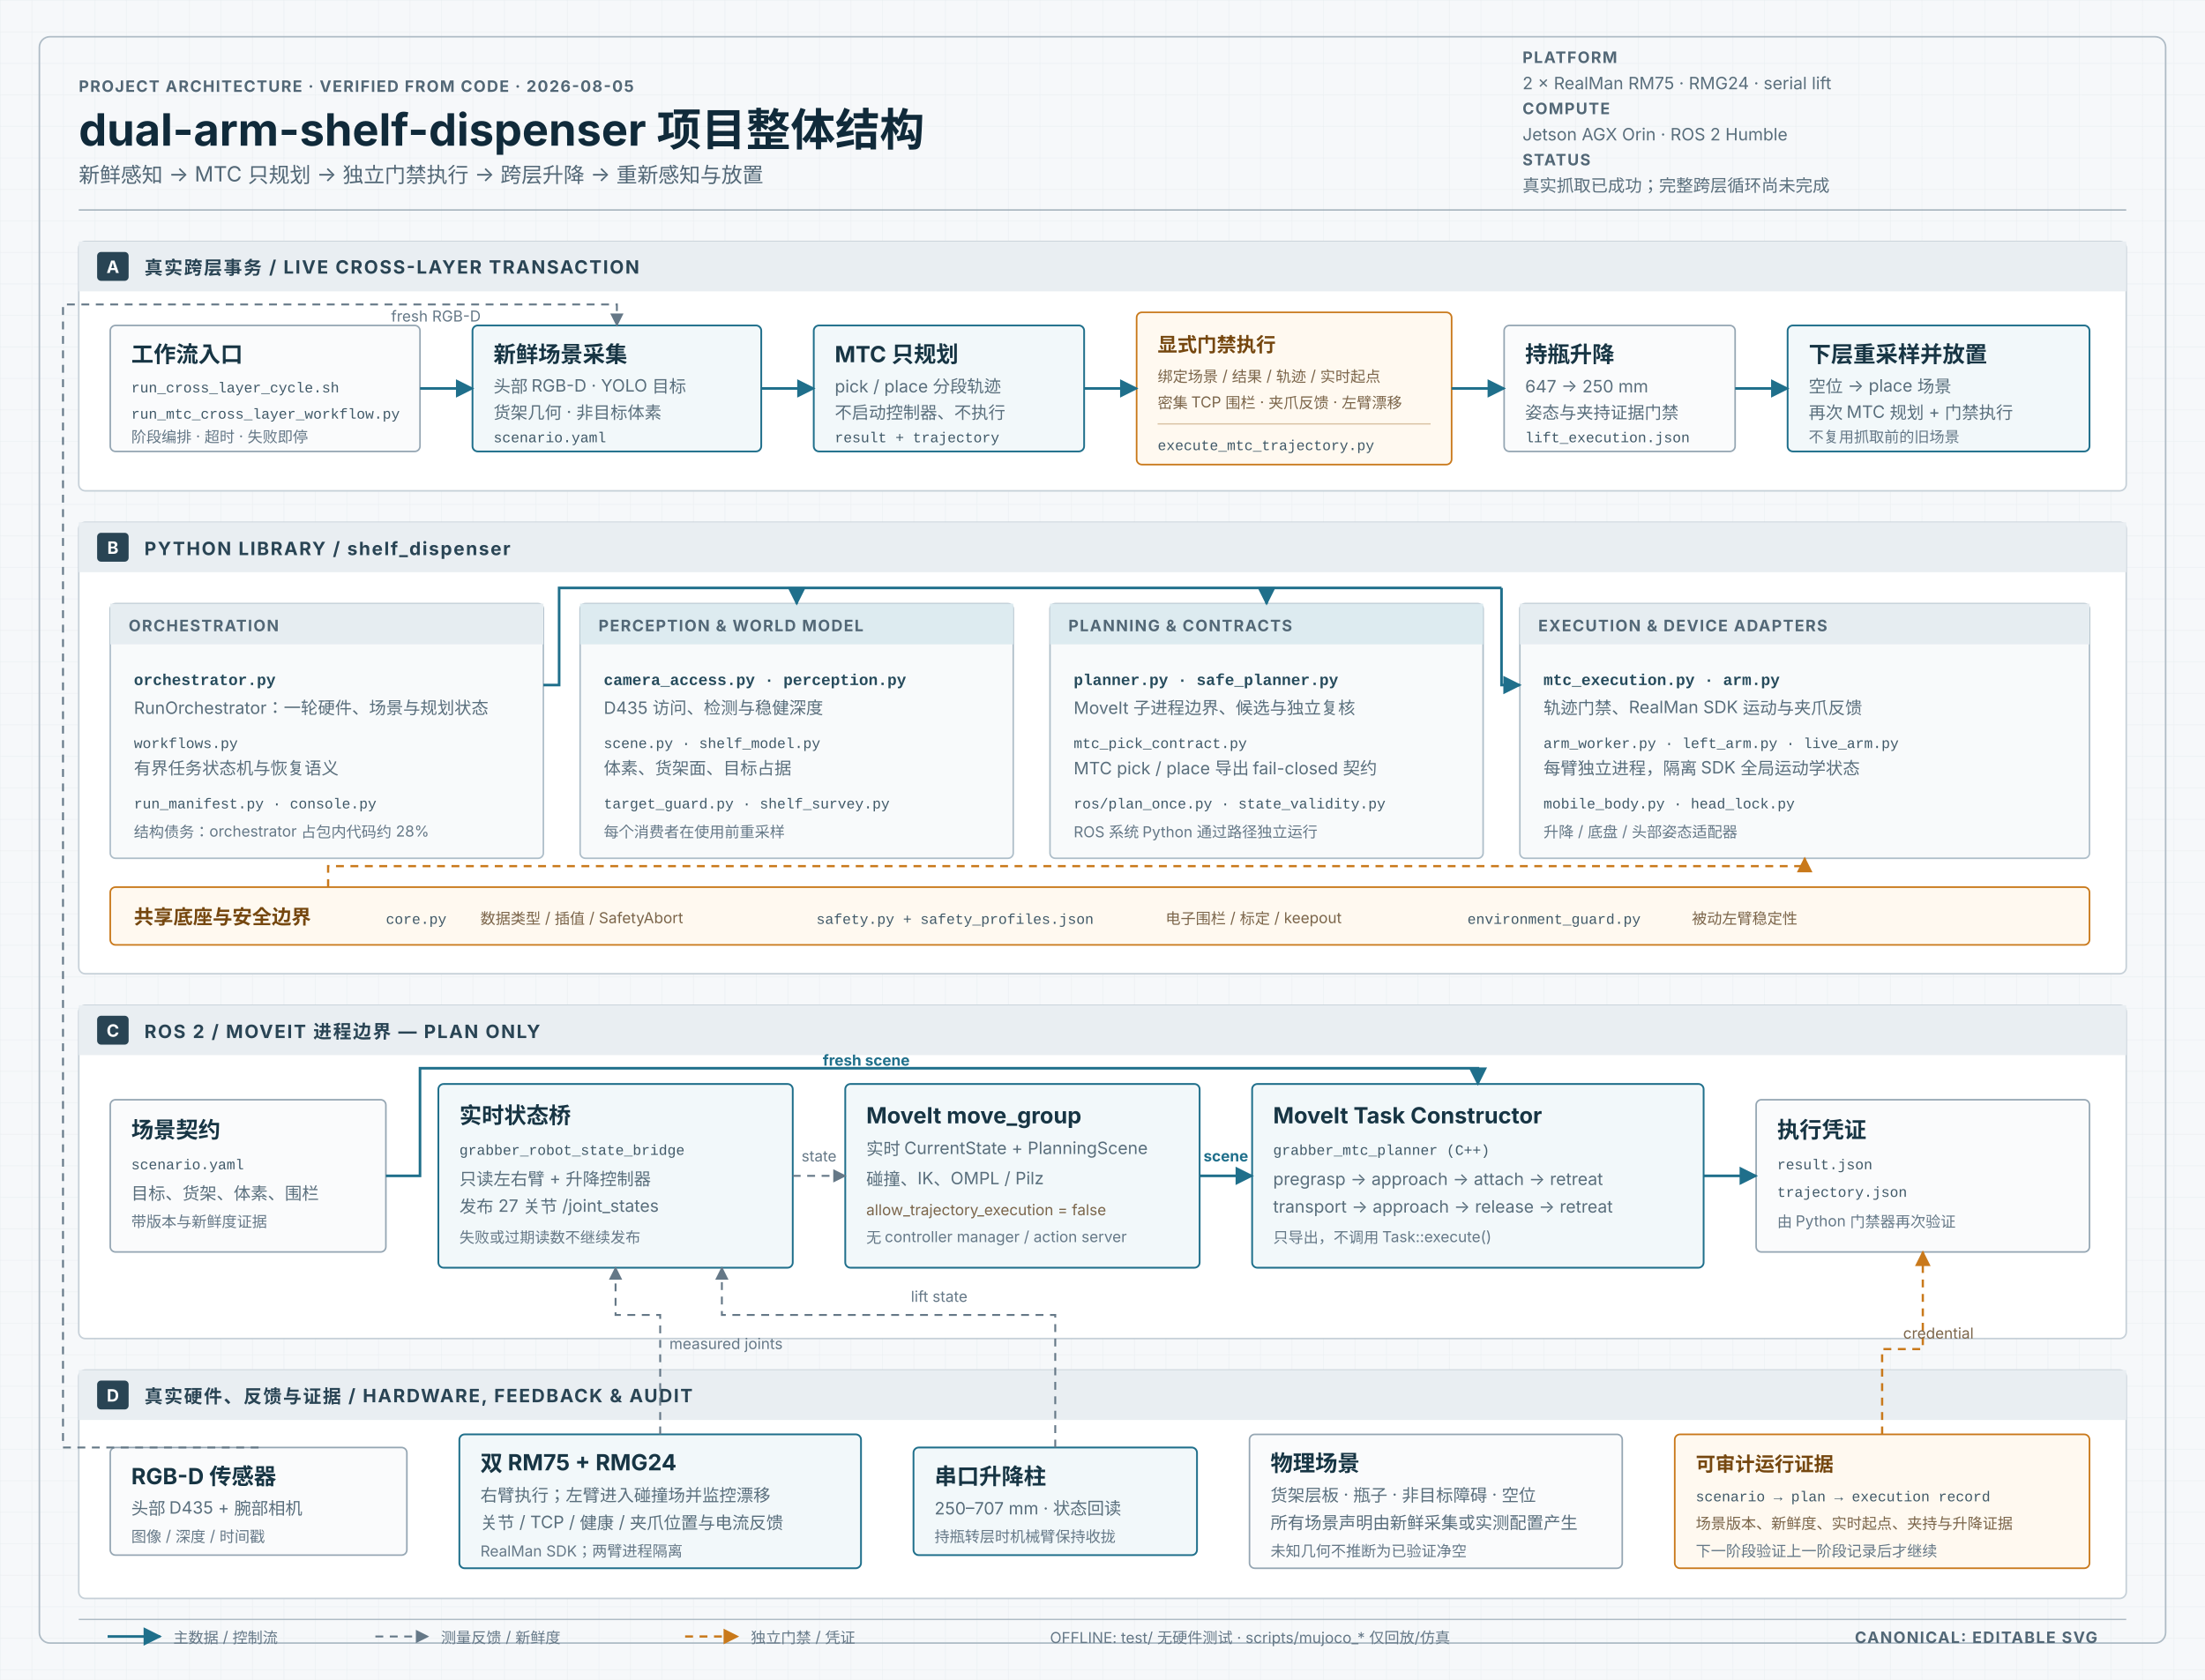
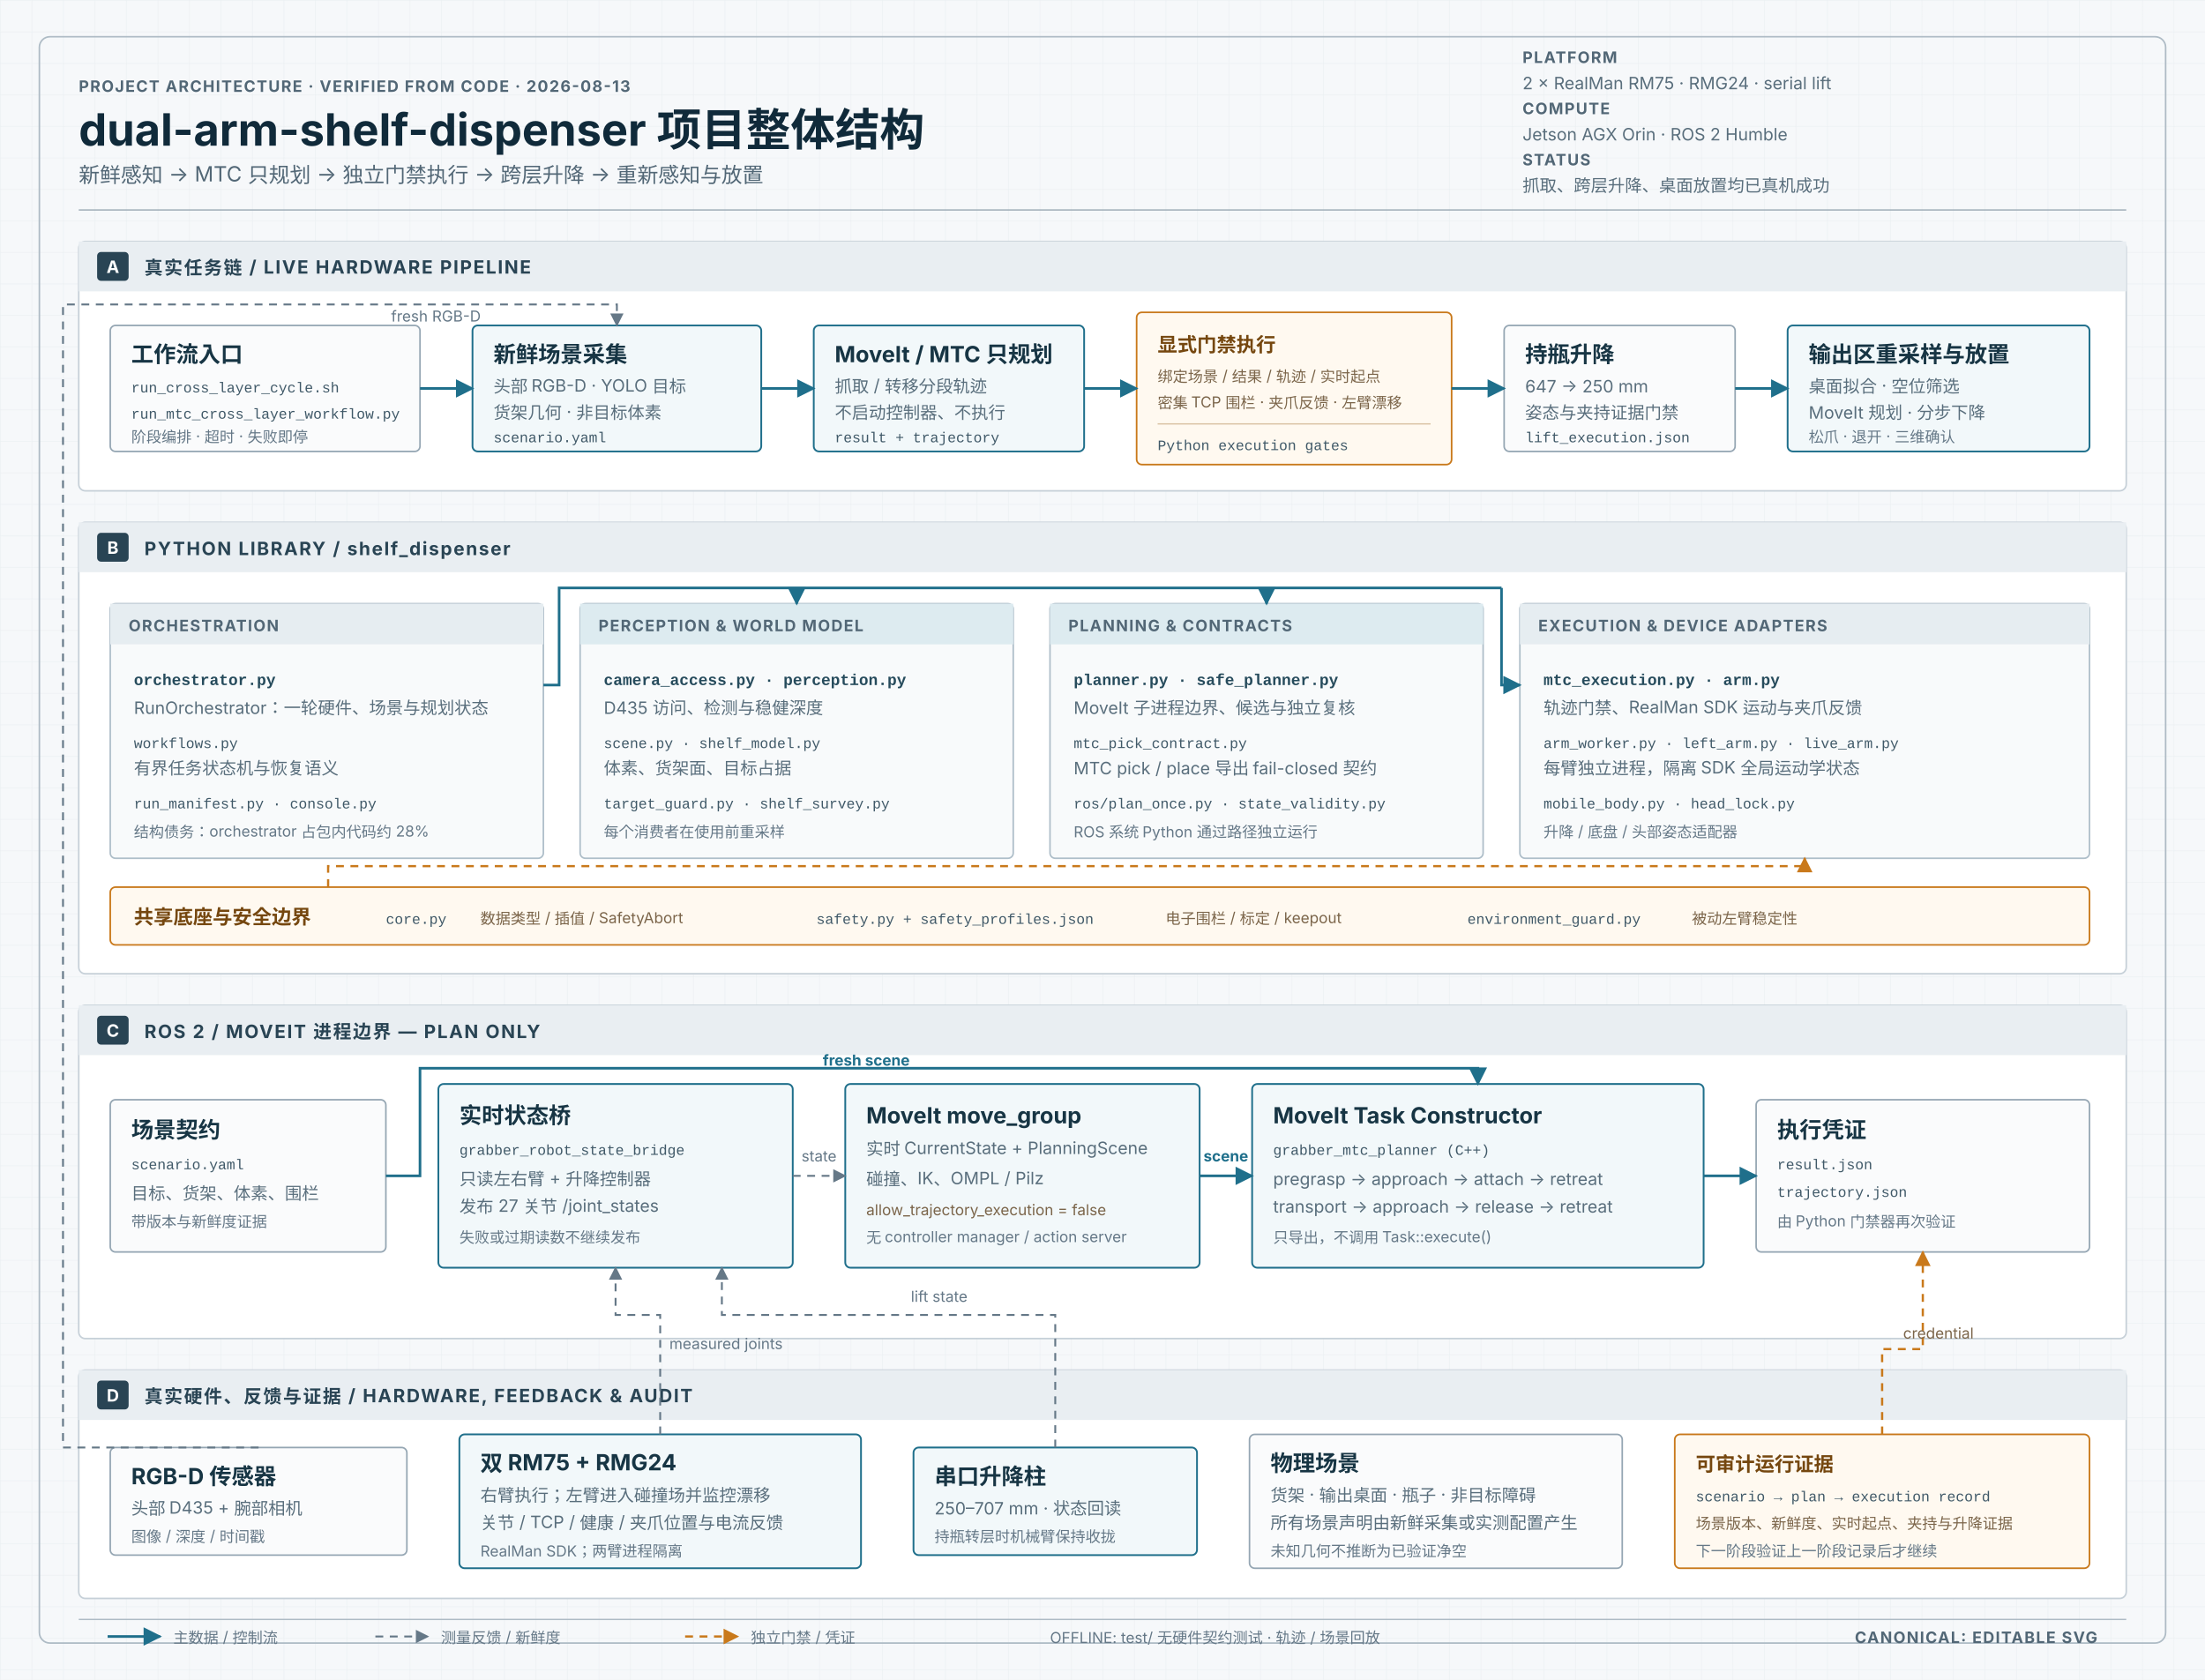
<svg xmlns="http://www.w3.org/2000/svg" width="1680" height="1280" viewBox="0 0 1680 1280" role="img" aria-labelledby="title desc">
  <defs>
    <pattern id="grid" width="24" height="24" patternUnits="userSpaceOnUse">
      <path d="M24 0H0V24" fill="none" stroke="#DCE3E8" stroke-width="0.7" opacity="0.48" />
    </pattern>
    <marker id="arrow-blue" viewBox="0 0 10 10" refX="9" refY="5" markerWidth="7" markerHeight="7" orient="auto">
      <path d="M0 0L10 5L0 10Z" fill="#1F6F8B" />
    </marker>
    <marker id="arrow-gray" viewBox="0 0 10 10" refX="9" refY="5" markerWidth="7" markerHeight="7" orient="auto">
      <path d="M0 0L10 5L0 10Z" fill="#657887" />
    </marker>
    <marker id="arrow-orange" viewBox="0 0 10 10" refX="9" refY="5" markerWidth="7" markerHeight="7" orient="auto">
      <path d="M0 0L10 5L0 10Z" fill="#C9791B" />
    </marker>
    <style>
      .font { font-family: Inter, ui-sans-serif, -apple-system, BlinkMacSystemFont, "Segoe UI", "PingFang SC", "Microsoft YaHei", Arial, sans-serif; }
      .title { font-size: 34px; font-weight: 650; fill: #102A3A; }
      .subtitle { font-size: 16px; font-weight: 400; fill: #526776; }
      .meta { font-size: 12px; font-weight: 650; letter-spacing: 0.9px; fill: #526776; }
      .lane-id { font-size: 13px; font-weight: 750; fill: #FFFFFF; }
      .lane-name { font-size: 14px; font-weight: 750; letter-spacing: 1.1px; fill: #294454; }
      .module-title { font-size: 17px; font-weight: 650; fill: #173544; }
      .module-note { font-size: 13px; font-weight: 400; fill: #596E7C; }
      .small { font-size: 11.5px; font-weight: 400; fill: #657887; }
      .port { font-size: 11.5px; font-weight: 650; fill: #1F6F8B; }
      .code { font-family: "SFMono-Regular", Consolas, "Liberation Mono", monospace; font-size: 11px; fill: #405968; }
      .code-strong { font-family: "SFMono-Regular", Consolas, "Liberation Mono", monospace; font-size: 12px; font-weight: 650; fill: #264B5C; }
      .safety-title { font-size: 15px; font-weight: 650; fill: #75470F; }
      .safety-note { font-size: 11.5px; font-weight: 400; fill: #7B654A; }
      .line-blue { fill: none; stroke: #1F6F8B; stroke-width: 2; marker-end: url(#arrow-blue); }
      .line-gray { fill: none; stroke: #657887; stroke-width: 1.5; marker-end: url(#arrow-gray); }
      .line-feedback { fill: none; stroke: #657887; stroke-width: 1.45; stroke-dasharray: 6 5; marker-end: url(#arrow-gray); }
      .line-safety { fill: none; stroke: #C9791B; stroke-width: 1.7; stroke-dasharray: 6 5; marker-end: url(#arrow-orange); }
      .lane { fill: #FFFFFF; stroke: #C6D0D8; stroke-width: 1.2; }
      .module { fill: #FAFBFC; stroke: #95A6B3; stroke-width: 1.2; }
      .module-blue { fill: #F2F8FA; stroke: #1F6F8B; stroke-width: 1.35; }
      .module-safety { fill: #FFF9F0; stroke: #C9791B; stroke-width: 1.25; }
      .group { fill: #F8FAFB; stroke: #AEBEC9; stroke-width: 1.2; }
    </style>
  </defs>
  <rect width="1680" height="1280" fill="#F6F8FA" />
  <rect width="1680" height="1280" fill="url(#grid)" />
  <rect x="30" y="28" width="1620" height="1224" rx="8" fill="none" stroke="#AEBBC5" stroke-width="1.2" />
  <g class="font">
-     <text x="60" y="70" class="meta">PROJECT ARCHITECTURE · VERIFIED FROM CODE · 2026-08-05</text>
+     <text x="60" y="70" class="meta">PROJECT ARCHITECTURE · VERIFIED FROM CODE · 2026-08-13</text>
    <text x="60" y="111" class="title">dual-arm-shelf-dispenser 项目整体结构</text>
    <text x="60" y="139" class="subtitle">新鲜感知 → MTC 只规划 → 独立门禁执行 → 跨层升降 → 重新感知与放置</text>
    <g transform="translate(1160 48)">
      <text x="0" y="0" class="meta">PLATFORM</text>
      <text x="0" y="20" class="module-note">2 × RealMan RM75 · RMG24 · serial lift</text>
      <text x="0" y="39" class="meta">COMPUTE</text>
      <text x="0" y="59" class="module-note">Jetson AGX Orin · ROS 2 Humble</text>
      <text x="0" y="78" class="meta">STATUS</text>
-       <text x="0" y="98" class="module-note">真实抓取已成功；完整跨层循环尚未完成</text>
+       <text x="0" y="98" class="module-note">抓取、跨层升降、桌面放置均已真机成功</text>
    </g>
    <line x1="60" y1="160" x2="1620" y2="160" stroke="#9EADB8" />
  </g>
  <g class="font">
    <rect x="60" y="184" width="1560" height="190" rx="5" class="lane" />
    <rect x="60" y="184" width="1560" height="38" fill="#E9EEF2" />
    <rect x="74" y="192" width="24" height="22" rx="3" fill="#294454" />
    <text x="86" y="208" text-anchor="middle" class="lane-id">A</text>
-     <text x="110" y="209" class="lane-name">真实跨层事务 / LIVE CROSS-LAYER TRANSACTION</text>
+     <text x="110" y="209" class="lane-name">真实任务链 / LIVE HARDWARE PIPELINE</text>
    <rect x="84" y="248" width="236" height="96" rx="4" class="module" />
    <text x="100" y="276" class="module-title">工作流入口</text>
    <text x="100" y="299" class="code">run_cross_layer_cycle.sh</text>
    <text x="100" y="319" class="code">run_mtc_cross_layer_workflow.py</text>
    <text x="100" y="337" class="small">阶段编排 · 超时 · 失败即停</text>
    <rect x="360" y="248" width="220" height="96" rx="4" class="module-blue" />
    <text x="376" y="276" class="module-title">新鲜场景采集</text>
    <text x="376" y="299" class="module-note">头部 RGB-D · YOLO 目标</text>
    <text x="376" y="319" class="module-note">货架几何 · 非目标体素</text>
    <text x="376" y="337" class="code">scenario.yaml</text>
    <rect x="620" y="248" width="206" height="96" rx="4" class="module-blue" />
-     <text x="636" y="276" class="module-title">MTC 只规划</text>
-     <text x="636" y="299" class="module-note">pick / place 分段轨迹</text>
+     <text x="636" y="276" class="module-title">MoveIt / MTC 只规划</text>
+     <text x="636" y="299" class="module-note">抓取 / 转移分段轨迹</text>
    <text x="636" y="319" class="module-note">不启动控制器、不执行</text>
    <text x="636" y="337" class="code">result + trajectory</text>
    <rect x="866" y="238" width="240" height="116" rx="4" class="module-safety" />
    <text x="882" y="268" class="safety-title">显式门禁执行</text>
    <text x="882" y="291" class="safety-note">绑定场景 / 结果 / 轨迹 / 实时起点</text>
    <text x="882" y="311" class="safety-note">密集 TCP 围栏 · 夹爪反馈 · 左臂漂移</text>
    <line x1="882" y1="323" x2="1090" y2="323" stroke="#D9C3A4" />
-     <text x="882" y="343" class="code">execute_mtc_trajectory.py</text>
+     <text x="882" y="343" class="code">Python execution gates</text>
    <rect x="1146" y="248" width="176" height="96" rx="4" class="module" />
    <text x="1162" y="276" class="module-title">持瓶升降</text>
    <text x="1162" y="299" class="module-note">647 → 250 mm</text>
    <text x="1162" y="319" class="module-note">姿态与夹持证据门禁</text>
    <text x="1162" y="337" class="code">lift_execution.json</text>
    <rect x="1362" y="248" width="230" height="96" rx="4" class="module-blue" />
-     <text x="1378" y="276" class="module-title">下层重采样并放置</text>
-     <text x="1378" y="299" class="module-note">空位 → place 场景</text>
-     <text x="1378" y="319" class="module-note">再次 MTC 规划 + 门禁执行</text>
-     <text x="1378" y="337" class="small">不复用抓取前的旧场景</text>
+     <text x="1378" y="276" class="module-title">输出区重采样与放置</text>
+     <text x="1378" y="299" class="module-note">桌面拟合 · 空位筛选</text>
+     <text x="1378" y="319" class="module-note">MoveIt 规划 · 分步下降</text>
+     <text x="1378" y="337" class="small">松爪 · 退开 · 三维确认</text>
    <path d="M320 296H360" class="line-blue" />
    <path d="M580 296H620" class="line-blue" />
    <path d="M826 296H866" class="line-blue" />
    <path d="M1106 296H1146" class="line-blue" />
    <path d="M1322 296H1362" class="line-blue" />
  </g>
  <g class="font">
    <rect x="60" y="398" width="1560" height="344" rx="5" class="lane" />
    <rect x="60" y="398" width="1560" height="38" fill="#E9EEF2" />
    <rect x="74" y="406" width="24" height="22" rx="3" fill="#294454" />
    <text x="86" y="422" text-anchor="middle" class="lane-id">B</text>
    <text x="110" y="423" class="lane-name">PYTHON LIBRARY / shelf_dispenser</text>
    <rect x="84" y="460" width="330" height="194" rx="4" class="group" />
    <rect x="84" y="460" width="330" height="31" fill="#E6EDF1" />
    <text x="98" y="481" class="meta">ORCHESTRATION</text>
    <text x="102" y="522" class="code-strong">orchestrator.py</text>
    <text x="102" y="544" class="module-note">RunOrchestrator：一轮硬件、场景与规划状态</text>
    <text x="102" y="570" class="code">workflows.py</text>
    <text x="102" y="590" class="module-note">有界任务状态机与恢复语义</text>
    <text x="102" y="616" class="code">run_manifest.py · console.py</text>
    <text x="102" y="638" class="small">结构债务：orchestrator 占包内代码约 28%</text>
    <rect x="442" y="460" width="330" height="194" rx="4" class="group" />
    <rect x="442" y="460" width="330" height="31" fill="#DDEBF0" />
    <text x="456" y="481" class="meta">PERCEPTION &amp; WORLD MODEL</text>
    <text x="460" y="522" class="code-strong">camera_access.py · perception.py</text>
    <text x="460" y="544" class="module-note">D435 访问、检测与稳健深度</text>
    <text x="460" y="570" class="code">scene.py · shelf_model.py</text>
    <text x="460" y="590" class="module-note">体素、货架面、目标占据</text>
    <text x="460" y="616" class="code">target_guard.py · shelf_survey.py</text>
    <text x="460" y="638" class="small">每个消费者在使用前重采样</text>
    <rect x="800" y="460" width="330" height="194" rx="4" class="group" />
    <rect x="800" y="460" width="330" height="31" fill="#DDEBF0" />
    <text x="814" y="481" class="meta">PLANNING &amp; CONTRACTS</text>
    <text x="818" y="522" class="code-strong">planner.py · safe_planner.py</text>
    <text x="818" y="544" class="module-note">MoveIt 子进程边界、候选与独立复核</text>
    <text x="818" y="570" class="code">mtc_pick_contract.py</text>
    <text x="818" y="590" class="module-note">MTC pick / place 导出 fail-closed 契约</text>
    <text x="818" y="616" class="code">ros/plan_once.py · state_validity.py</text>
    <text x="818" y="638" class="small">ROS 系统 Python 通过路径独立运行</text>
    <rect x="1158" y="460" width="434" height="194" rx="4" class="group" />
    <rect x="1158" y="460" width="434" height="31" fill="#E6EDF1" />
    <text x="1172" y="481" class="meta">EXECUTION &amp; DEVICE ADAPTERS</text>
    <text x="1176" y="522" class="code-strong">mtc_execution.py · arm.py</text>
    <text x="1176" y="544" class="module-note">轨迹门禁、RealMan SDK 运动与夹爪反馈</text>
    <text x="1176" y="570" class="code">arm_worker.py · left_arm.py · live_arm.py</text>
    <text x="1176" y="590" class="module-note">每臂独立进程，隔离 SDK 全局运动学状态</text>
    <text x="1176" y="616" class="code">mobile_body.py · head_lock.py</text>
    <text x="1176" y="638" class="small">升降 / 底盘 / 头部姿态适配器</text>
    <rect x="84" y="676" width="1508" height="44" rx="4" class="module-safety" />
    <text x="102" y="704" class="safety-title">共享底座与安全边界</text>
    <text x="294" y="704" class="code">core.py</text>
    <text x="366" y="704" class="safety-note">数据类型 / 插值 / SafetyAbort</text>
    <text x="622" y="704" class="code">safety.py + safety_profiles.json</text>
    <text x="888" y="704" class="safety-note">电子围栏 / 标定 / keepout</text>
    <text x="1118" y="704" class="code">environment_guard.py</text>
    <text x="1289" y="704" class="safety-note">被动左臂稳定性</text>
    <path d="M414 522H426V448H1144" fill="none" stroke="#1F6F8B" stroke-width="2" />
    <path d="M607 448V460" class="line-blue" />
    <path d="M965 448V460" class="line-blue" />
    <path d="M1144 448V522H1158" class="line-blue" />
    <path d="M250 676V660H1375V654" class="line-safety" />
  </g>
  <g class="font">
    <rect x="60" y="766" width="1560" height="254" rx="5" class="lane" />
    <rect x="60" y="766" width="1560" height="38" fill="#E9EEF2" />
    <rect x="74" y="774" width="24" height="22" rx="3" fill="#294454" />
    <text x="86" y="790" text-anchor="middle" class="lane-id">C</text>
    <text x="110" y="791" class="lane-name">ROS 2 / MOVEIT 进程边界 — PLAN ONLY</text>
    <rect x="84" y="838" width="210" height="116" rx="4" class="module" />
    <text x="100" y="867" class="module-title">场景契约</text>
    <text x="100" y="891" class="code">scenario.yaml</text>
    <text x="100" y="914" class="module-note">目标、货架、体素、围栏</text>
    <text x="100" y="935" class="small">带版本与新鲜度证据</text>
    <rect x="334" y="826" width="270" height="140" rx="4" class="module-blue" />
    <text x="350" y="856" class="module-title">实时状态桥</text>
    <text x="350" y="880" class="code">grabber_robot_state_bridge</text>
    <text x="350" y="903" class="module-note">只读左右臂 + 升降控制器</text>
    <text x="350" y="924" class="module-note">发布 27 关节 /joint_states</text>
    <text x="350" y="947" class="small">失败或过期读数不继续发布</text>
    <rect x="644" y="826" width="270" height="140" rx="4" class="module-blue" />
    <text x="660" y="856" class="module-title">MoveIt move_group</text>
    <text x="660" y="880" class="module-note">实时 CurrentState + PlanningScene</text>
    <text x="660" y="903" class="module-note">碰撞、IK、OMPL / Pilz</text>
    <text x="660" y="926" class="safety-note">allow_trajectory_execution = false</text>
    <text x="660" y="947" class="small">无 controller manager / action server</text>
    <rect x="954" y="826" width="344" height="140" rx="4" class="module-blue" />
    <text x="970" y="856" class="module-title">MoveIt Task Constructor</text>
    <text x="970" y="880" class="code">grabber_mtc_planner (C++)</text>
    <text x="970" y="903" class="module-note">pregrasp → approach → attach → retreat</text>
    <text x="970" y="924" class="module-note">transport → approach → release → retreat</text>
    <text x="970" y="947" class="small">只导出，不调用 Task::execute()</text>
    <rect x="1338" y="838" width="254" height="116" rx="4" class="module" />
    <text x="1354" y="867" class="module-title">执行凭证</text>
    <text x="1354" y="891" class="code">result.json</text>
    <text x="1354" y="912" class="code">trajectory.json</text>
    <text x="1354" y="935" class="small">由 Python 门禁器再次验证</text>
    <path d="M294 896H320V814H1126V826" class="line-blue" />
    <text x="660" y="812" text-anchor="middle" class="port">fresh scene</text>
    <path d="M604 896H644" class="line-feedback" />
    <text x="624" y="885" text-anchor="middle" class="small">state</text>
    <path d="M914 896H954" class="line-blue" />
    <text x="934" y="885" text-anchor="middle" class="port">scene</text>
    <path d="M1298 896H1338" class="line-blue" />
  </g>
  <g class="font">
    <rect x="60" y="1044" width="1560" height="174" rx="5" class="lane" />
    <rect x="60" y="1044" width="1560" height="38" fill="#E9EEF2" />
    <rect x="74" y="1052" width="24" height="22" rx="3" fill="#294454" />
    <text x="86" y="1068" text-anchor="middle" class="lane-id">D</text>
    <text x="110" y="1069" class="lane-name">真实硬件、反馈与证据 / HARDWARE, FEEDBACK &amp; AUDIT</text>
    <rect x="84" y="1103" width="226" height="82" rx="4" class="module" />
    <text x="100" y="1131" class="module-title">RGB-D 传感器</text>
    <text x="100" y="1154" class="module-note">头部 D435 + 腕部相机</text>
    <text x="100" y="1175" class="small">图像 / 深度 / 时间戳</text>
    <rect x="350" y="1093" width="306" height="102" rx="4" class="module-blue" />
    <text x="366" y="1121" class="module-title">双 RM75 + RMG24</text>
    <text x="366" y="1144" class="module-note">右臂执行；左臂进入碰撞场并监控漂移</text>
    <text x="366" y="1165" class="module-note">关节 / TCP / 健康 / 夹爪位置与电流反馈</text>
    <text x="366" y="1186" class="small">RealMan SDK；两臂进程隔离</text>
    <rect x="696" y="1103" width="216" height="82" rx="4" class="module-blue" />
    <text x="712" y="1131" class="module-title">串口升降柱</text>
    <text x="712" y="1154" class="module-note">250–707 mm · 状态回读</text>
    <text x="712" y="1175" class="small">持瓶转层时机械臂保持收拢</text>
    <rect x="952" y="1093" width="284" height="102" rx="4" class="module" />
    <text x="968" y="1121" class="module-title">物理场景</text>
-     <text x="968" y="1144" class="module-note">货架层板 · 瓶子 · 非目标障碍 · 空位</text>
+     <text x="968" y="1144" class="module-note">货架 · 输出桌面 · 瓶子 · 非目标障碍</text>
    <text x="968" y="1165" class="module-note">所有场景声明由新鲜采集或实测配置产生</text>
    <text x="968" y="1186" class="small">未知几何不推断为已验证净空</text>
    <rect x="1276" y="1093" width="316" height="102" rx="4" class="module-safety" />
    <text x="1292" y="1121" class="safety-title">可审计运行证据</text>
    <text x="1292" y="1144" class="code">scenario → plan → execution record</text>
    <text x="1292" y="1165" class="safety-note">场景版本、新鲜度、实时起点、夹持与升降证据</text>
    <text x="1292" y="1186" class="small">下一阶段验证上一阶段记录后才继续</text>
    <path d="M197 1103H48V232H470V248" class="line-feedback" />
    <text x="298" y="245" class="small">fresh RGB-D</text>
    <path d="M503 1093V1002H469V966" class="line-feedback" />
    <text x="510" y="1028" class="small">measured joints</text>
    <path d="M804 1103V1002H550V966" class="line-feedback" />
    <text x="694" y="992" class="small">lift state</text>
    <path d="M1434 1093V1028H1465V954" class="line-safety" />
    <text x="1450" y="1020" class="safety-note">credential</text>
  </g>
  <g class="font">
    <line x1="60" y1="1234" x2="1620" y2="1234" stroke="#AEBBC5" />
    <path d="M82 1247H122" class="line-blue" />
    <text x="132" y="1252" class="small">主数据 / 控制流</text>
    <path d="M286 1247H326" class="line-feedback" />
    <text x="336" y="1252" class="small">测量反馈 / 新鲜度</text>
    <path d="M522 1247H562" class="line-safety" />
    <text x="572" y="1252" class="small">独立门禁 / 凭证</text>
-     <text x="800" y="1252" class="small">OFFLINE: test/ 无硬件测试 · scripts/mujoco_* 仅回放/仿真</text>
+     <text x="800" y="1252" class="small">OFFLINE: test/ 无硬件契约测试 · 轨迹 / 场景回放</text>
    <text x="1598" y="1252" text-anchor="end" class="meta">CANONICAL: EDITABLE SVG</text>
  </g>
</svg>
